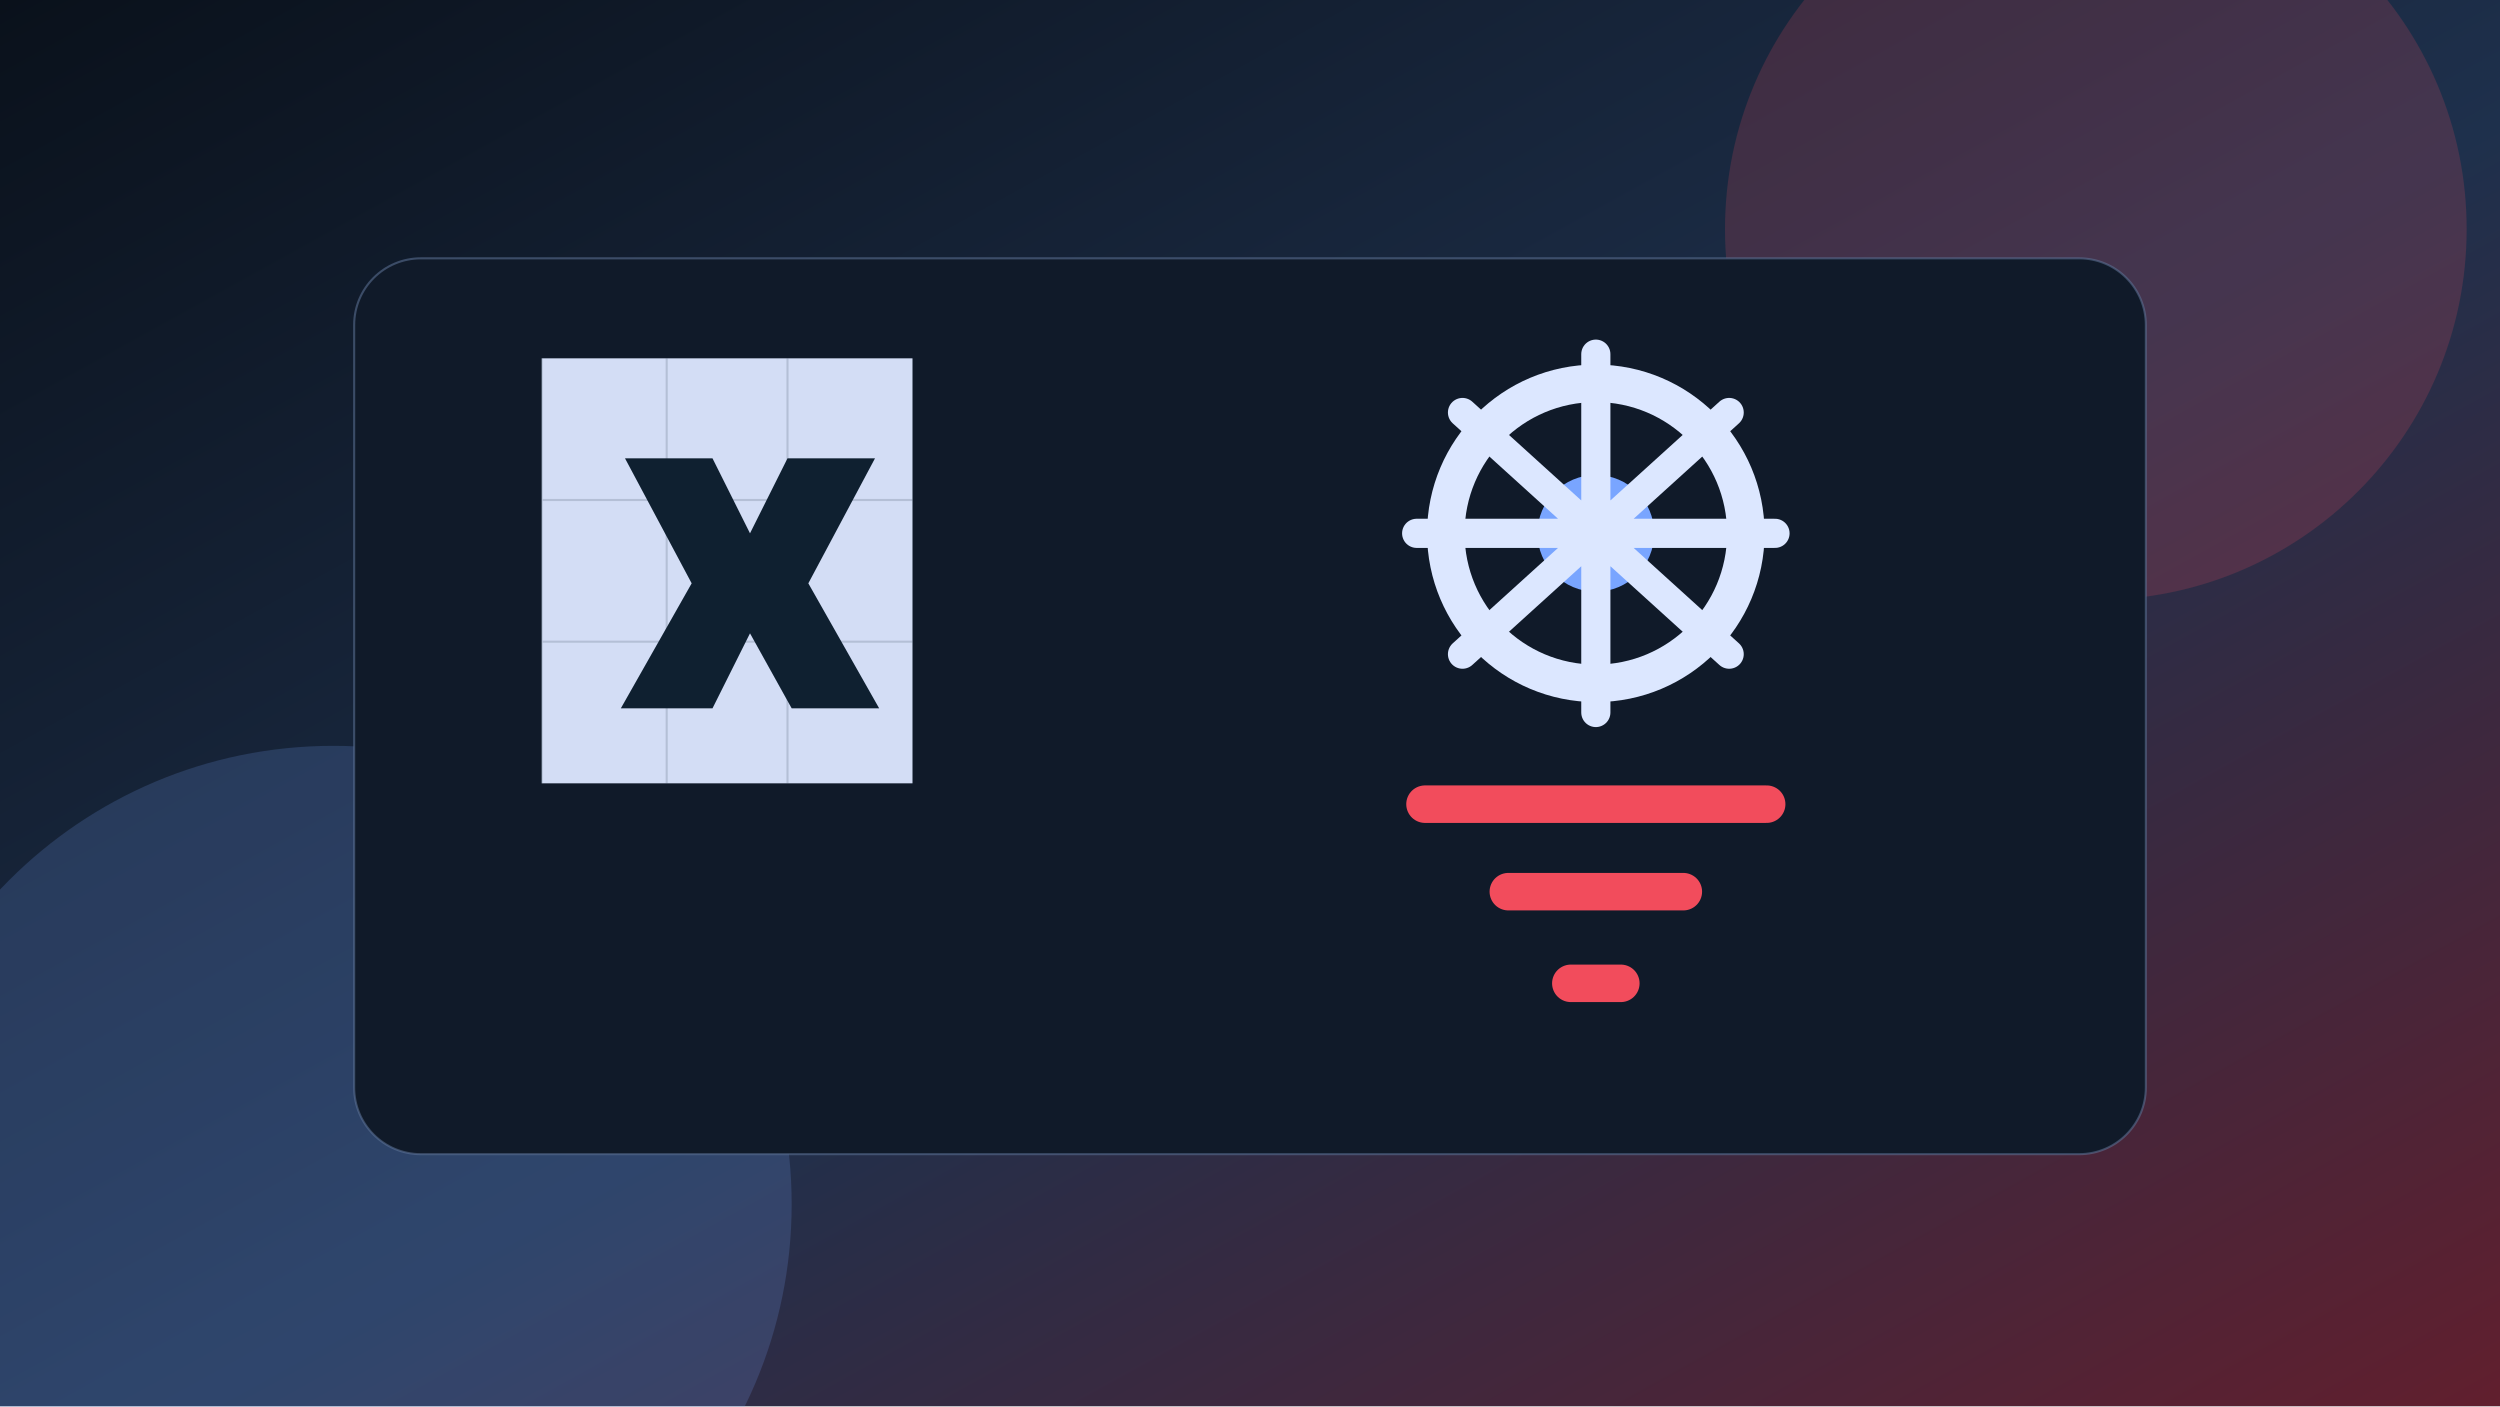
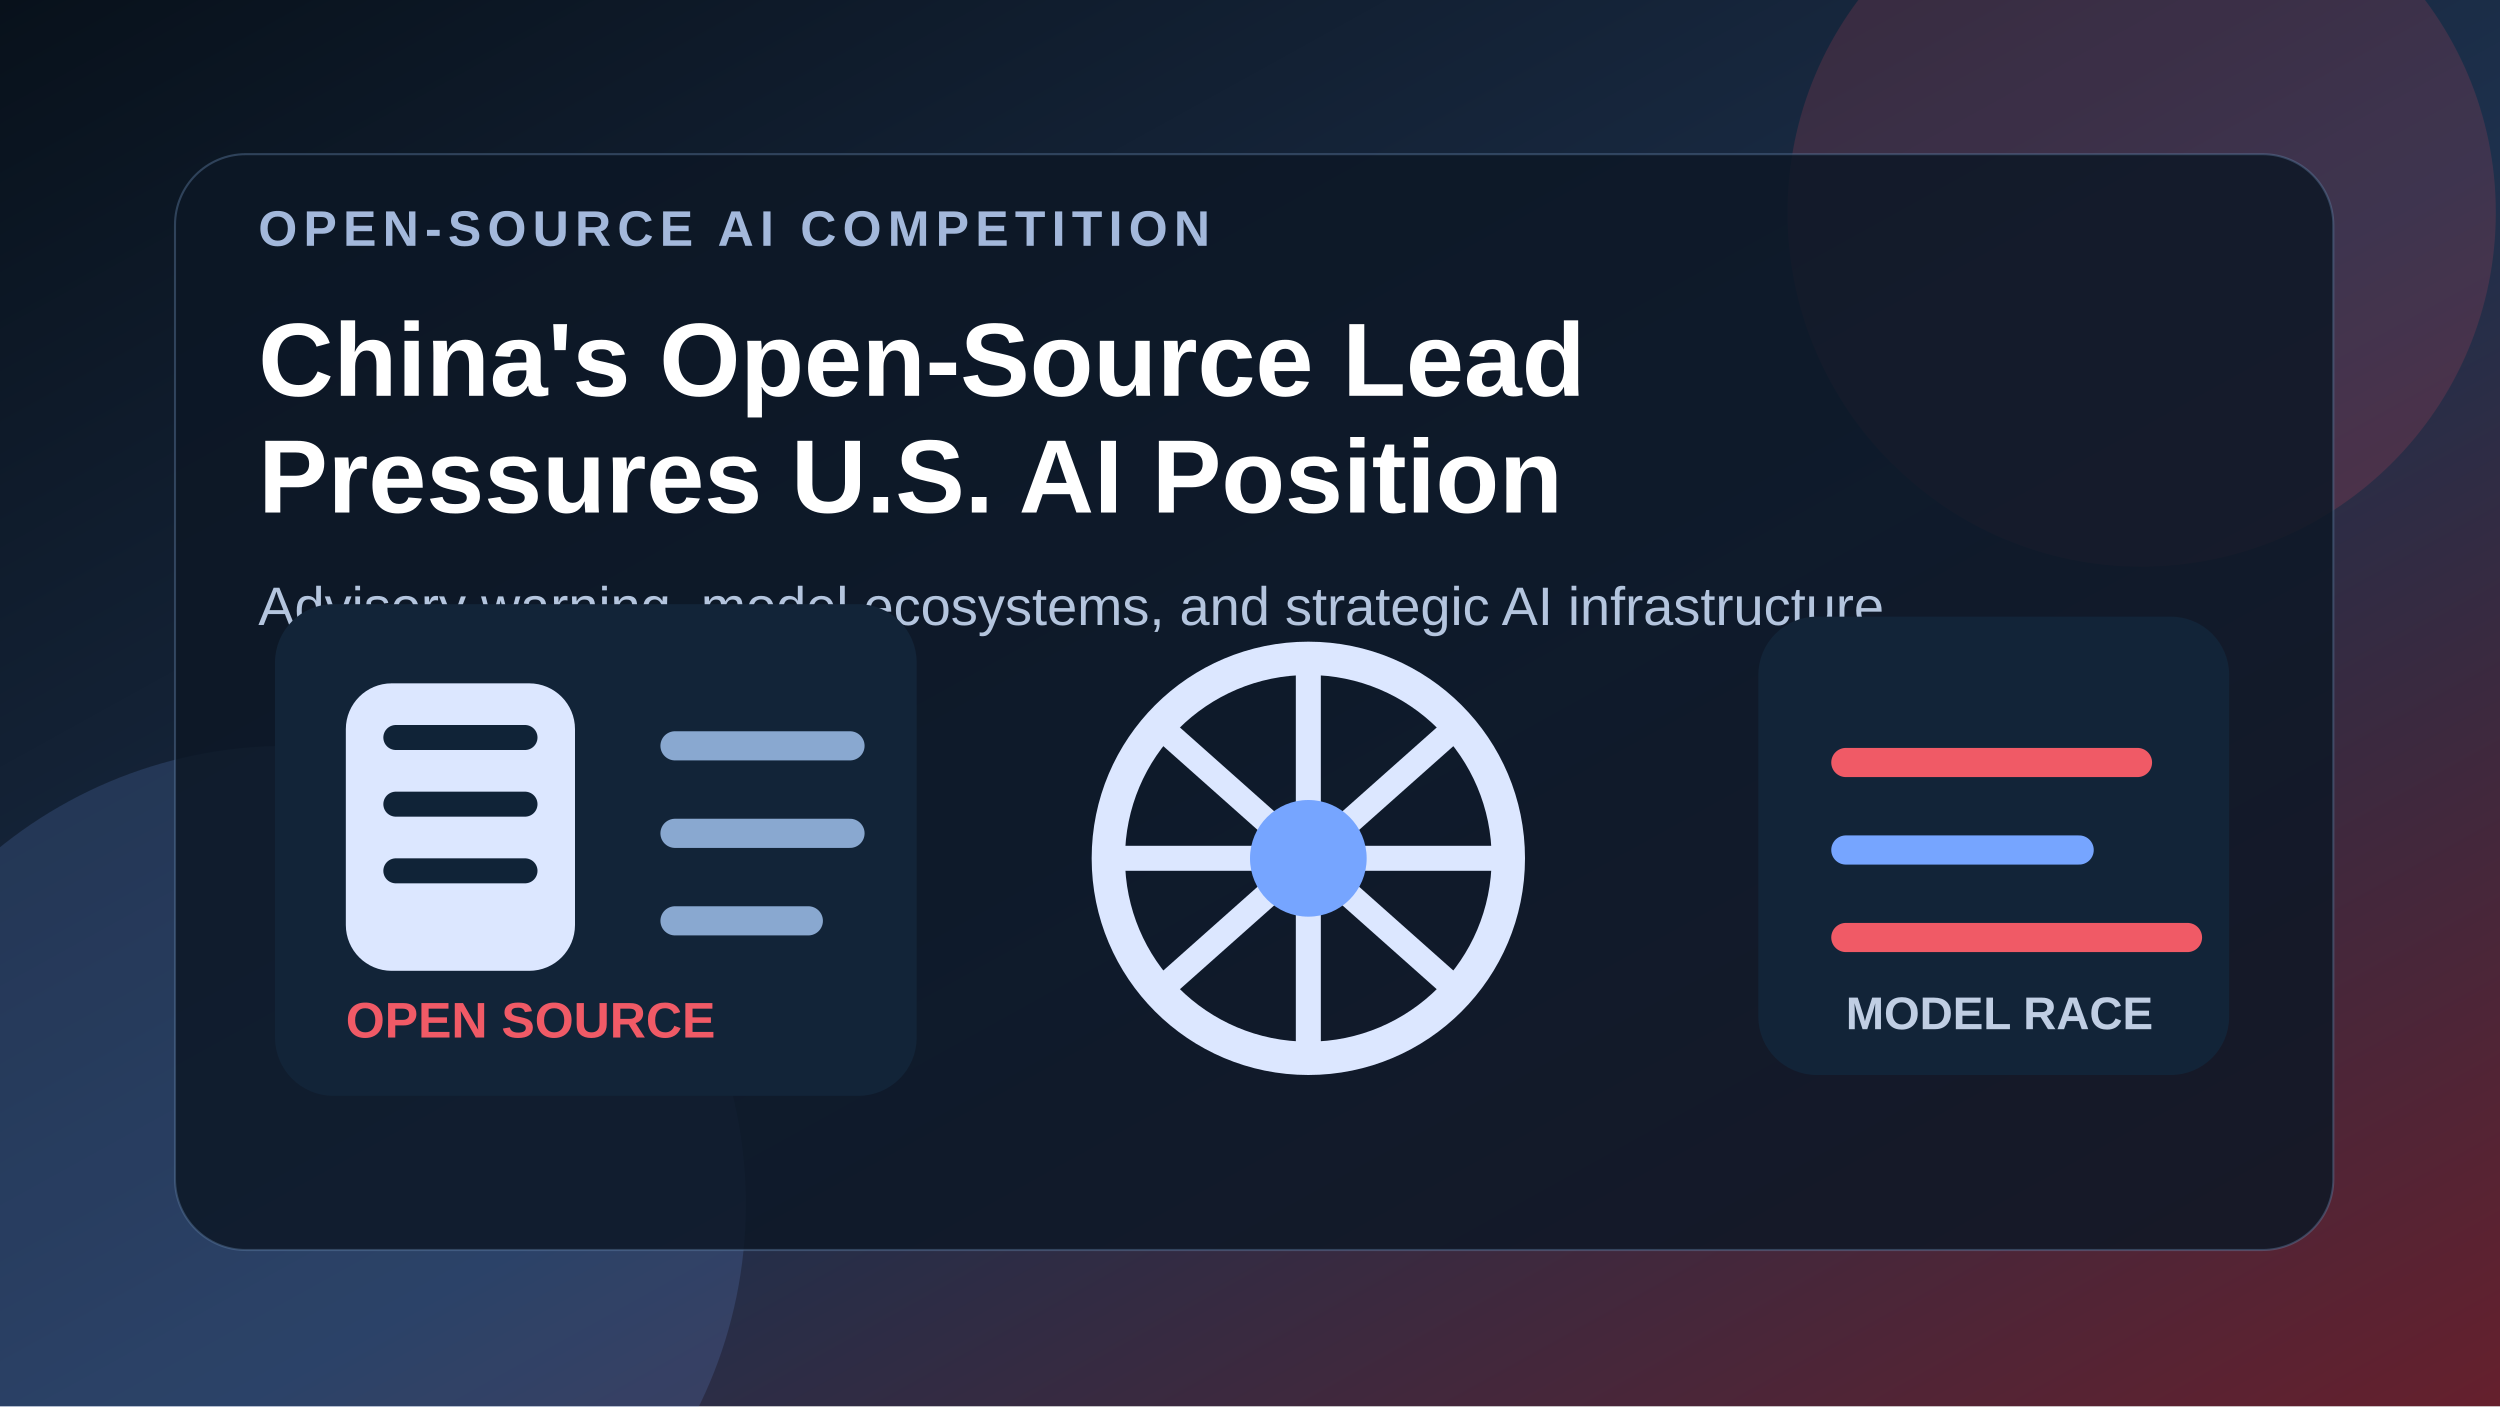
- <svg xmlns="http://www.w3.org/2000/svg" viewBox="0 0 1200 675" role="img" aria-label="China open-source AI cover">
+ <svg xmlns="http://www.w3.org/2000/svg" viewBox="0 0 1200 675" role="img" aria-label="China open-source AI and U.S. lead cover">
  <defs>
    <linearGradient id="bg" x1="0" y1="0" x2="1" y2="1">
-       <stop offset="0%" stop-color="#0a111b" />
-       <stop offset="54%" stop-color="#1e304c" />
-       <stop offset="100%" stop-color="#611f2e" />
+       <stop offset="0%" stop-color="#08111b" />
+       <stop offset="55%" stop-color="#1d304c" />
+       <stop offset="100%" stop-color="#65202d" />
    </linearGradient>
  </defs>
  <rect width="1200" height="675" fill="url(#bg)" />
-   <circle cx="1006" cy="110" r="178" fill="#f24c5c" opacity=".18" />
-   <circle cx="160" cy="578" r="220" fill="#78a4ff" opacity=".18" />
-   <rect x="170" y="124" width="860" height="430" rx="32" fill="#101a29" stroke="#5f7599" stroke-opacity=".55" />
-   <g transform="translate(260 172)">
-     <path d="M0 204h178V0H0z" fill="#dce7ff" opacity=".95" />
-     <path d="M0 0v204M60 0v204M118 0v204M0 68h178M0 136h178" stroke="#0f2030" stroke-opacity=".16" />
-     <path d="M40 48h42l18 36 18-36h42l-32 60 34 60h-42l-20-36-18 36H38l34-60z" fill="#0f2030" />
+   <circle cx="1028" cy="102" r="170" fill="#f04d5e" opacity=".16" />
+   <circle cx="138" cy="578" r="220" fill="#76a5ff" opacity=".16" />
+   <rect x="84" y="74" width="1036" height="526" rx="34" fill="#0c1725" fill-opacity=".84" stroke="#617ea6" stroke-opacity=".42" />
+   <g transform="translate(124 118)">
+     <text x="0" y="0" fill="#a3b8db" font-family="Arial, sans-serif" font-size="24" font-weight="700" letter-spacing="3">OPEN-SOURCE AI COMPETITION</text>
+     <text x="0" y="72" fill="#ffffff" font-family="Arial, sans-serif" font-size="50" font-weight="800">China's Open-Source Lead</text>
+     <text x="0" y="128" fill="#ffffff" font-family="Arial, sans-serif" font-size="50" font-weight="800">Pressures U.S. AI Position</text>
+     <text x="0" y="182" fill="#b4c5de" font-family="Arial, sans-serif" font-size="26">Advisory warning, model ecosystems, and strategic AI infrastructure</text>
  </g>
-   <g transform="translate(648 170)">
-     <circle cx="118" cy="86" r="72" fill="none" stroke="#dce7ff" stroke-width="18" />
-     <circle cx="118" cy="86" r="28" fill="#79a5ff" />
-     <path d="M118 0v172M32 86h172M54 28l128 116M54 144 182 28" stroke="#dce7ff" stroke-width="14" stroke-linecap="round" />
-     <path d="M36 216h164M76 258h84M106 302h24" stroke="#f24c5c" stroke-width="18" stroke-linecap="round" />
+   <g transform="translate(132 290)">
+     <rect x="0" y="0" width="308" height="236" rx="28" fill="#122438" />
+     <rect x="34" y="38" width="110" height="138" rx="22" fill="#dce7ff" />
+     <path d="M58 64h62M58 96h62M58 128h62" stroke="#102337" stroke-width="12" stroke-linecap="round" />
+     <path d="M192 68h84M192 110h84M192 152h64" stroke="#89a8d0" stroke-width="14" stroke-linecap="round" />
+     <text x="34" y="208" fill="#f05a66" font-family="Arial, sans-serif" font-size="24" font-weight="800">OPEN SOURCE</text>
+   </g>
+   <g transform="translate(512 304)">
+     <circle cx="116" cy="108" r="96" fill="none" stroke="#dce7ff" stroke-width="16" />
+     <path d="M20 108h192M116 12v192M44 44l144 128M44 172 188 44" stroke="#dce7ff" stroke-width="12" stroke-linecap="round" />
+     <circle cx="116" cy="108" r="28" fill="#76a5ff" />
+   </g>
+   <g transform="translate(844 296)">
+     <rect x="0" y="0" width="226" height="220" rx="28" fill="#122438" />
+     <path d="M42 70h140" stroke="#f05a66" stroke-width="14" stroke-linecap="round" />
+     <path d="M42 112h112" stroke="#76a5ff" stroke-width="14" stroke-linecap="round" />
+     <path d="M42 154h164" stroke="#f05a66" stroke-width="14" stroke-linecap="round" />
+     <text x="42" y="198" fill="#c0cee3" font-family="Arial, sans-serif" font-size="22" font-weight="700">MODEL RACE</text>
  </g>
</svg>
